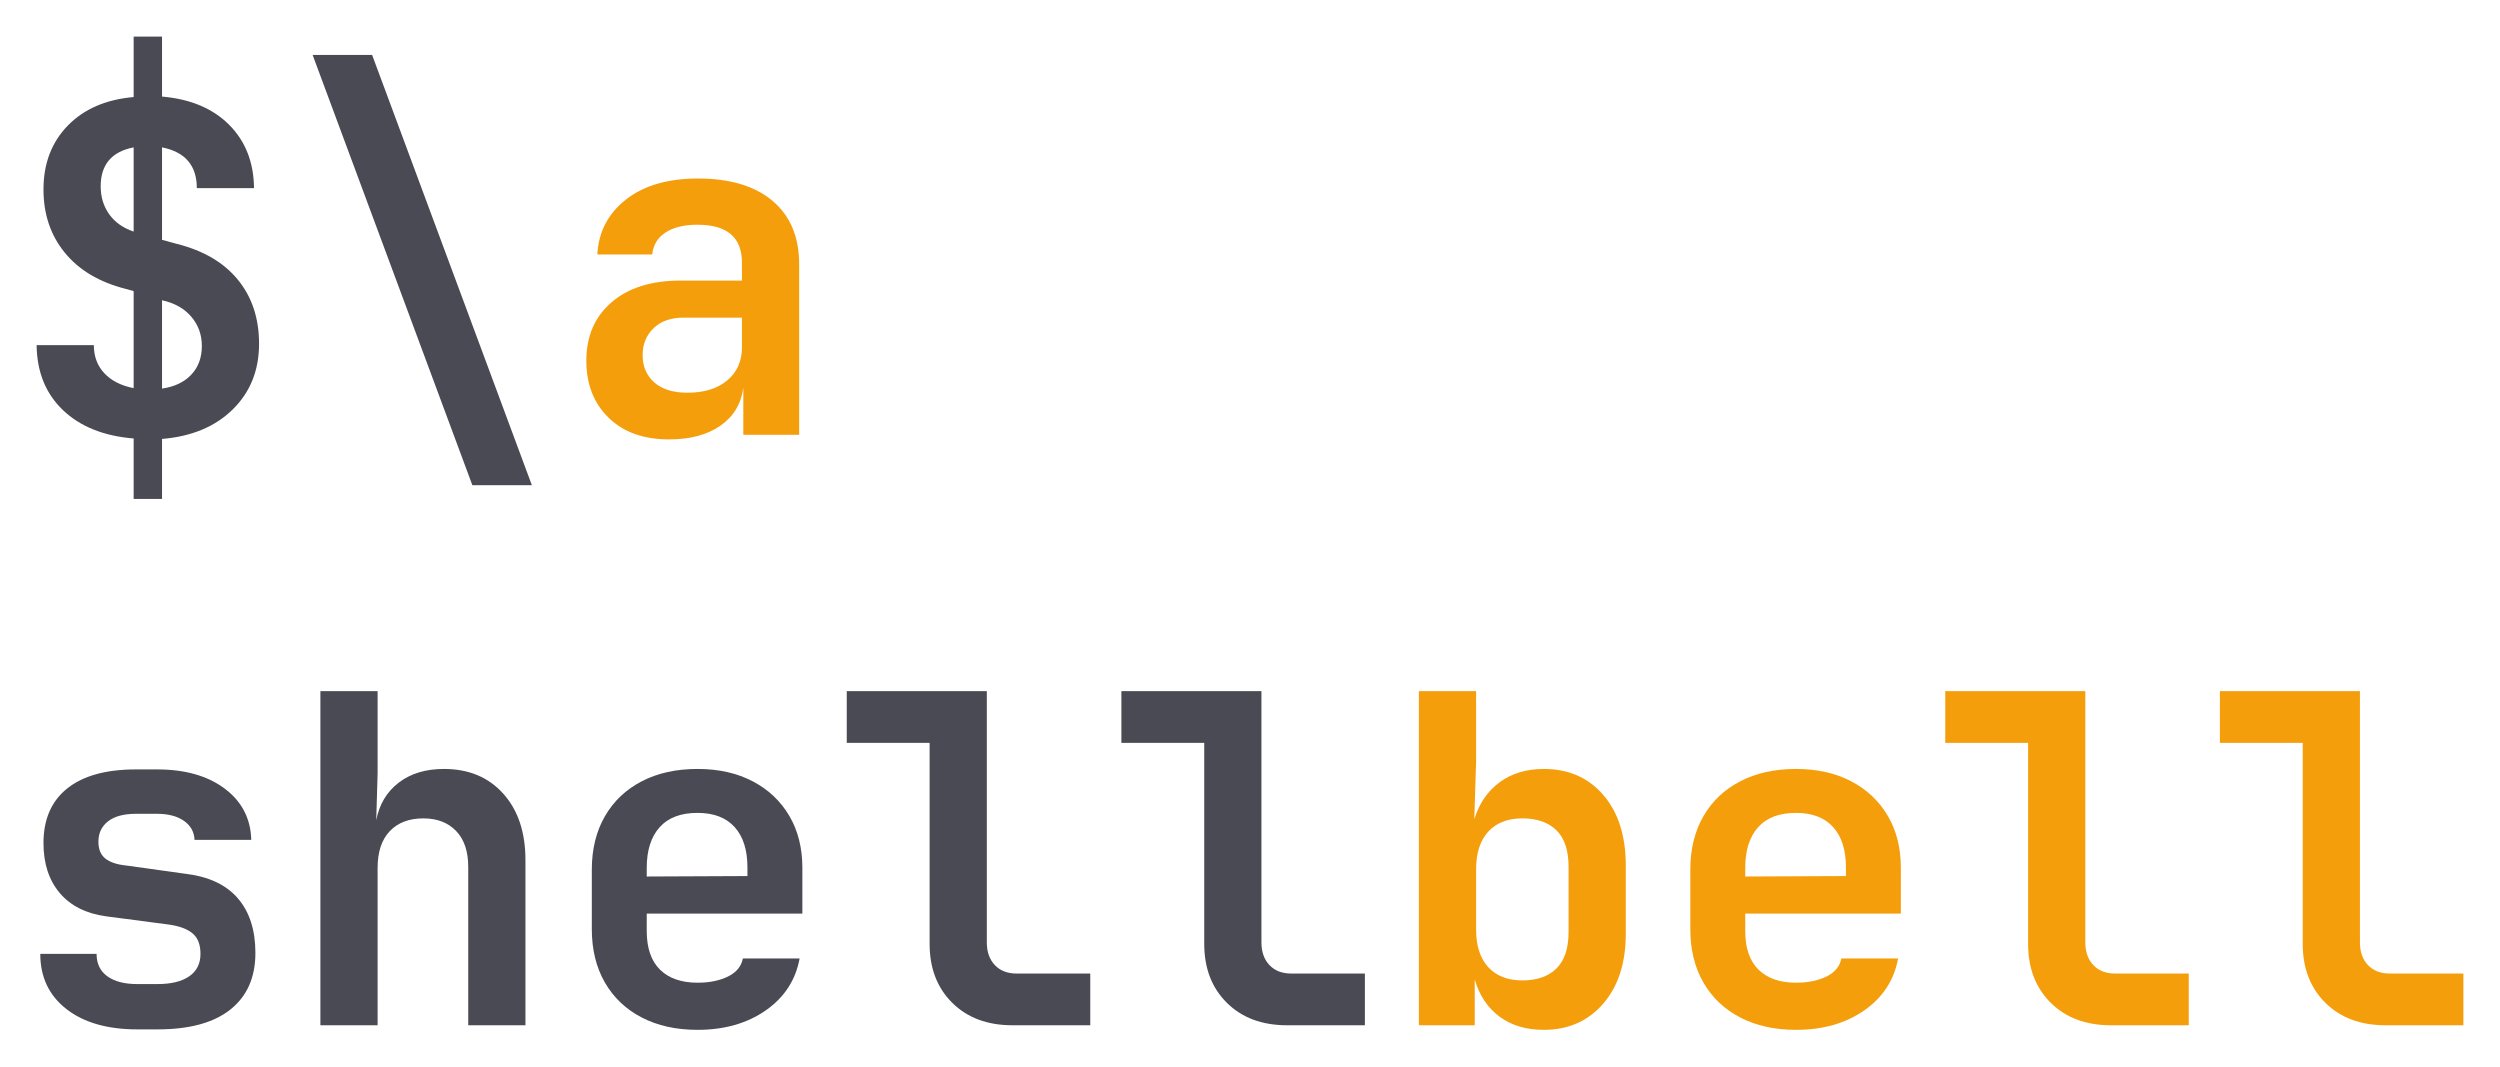
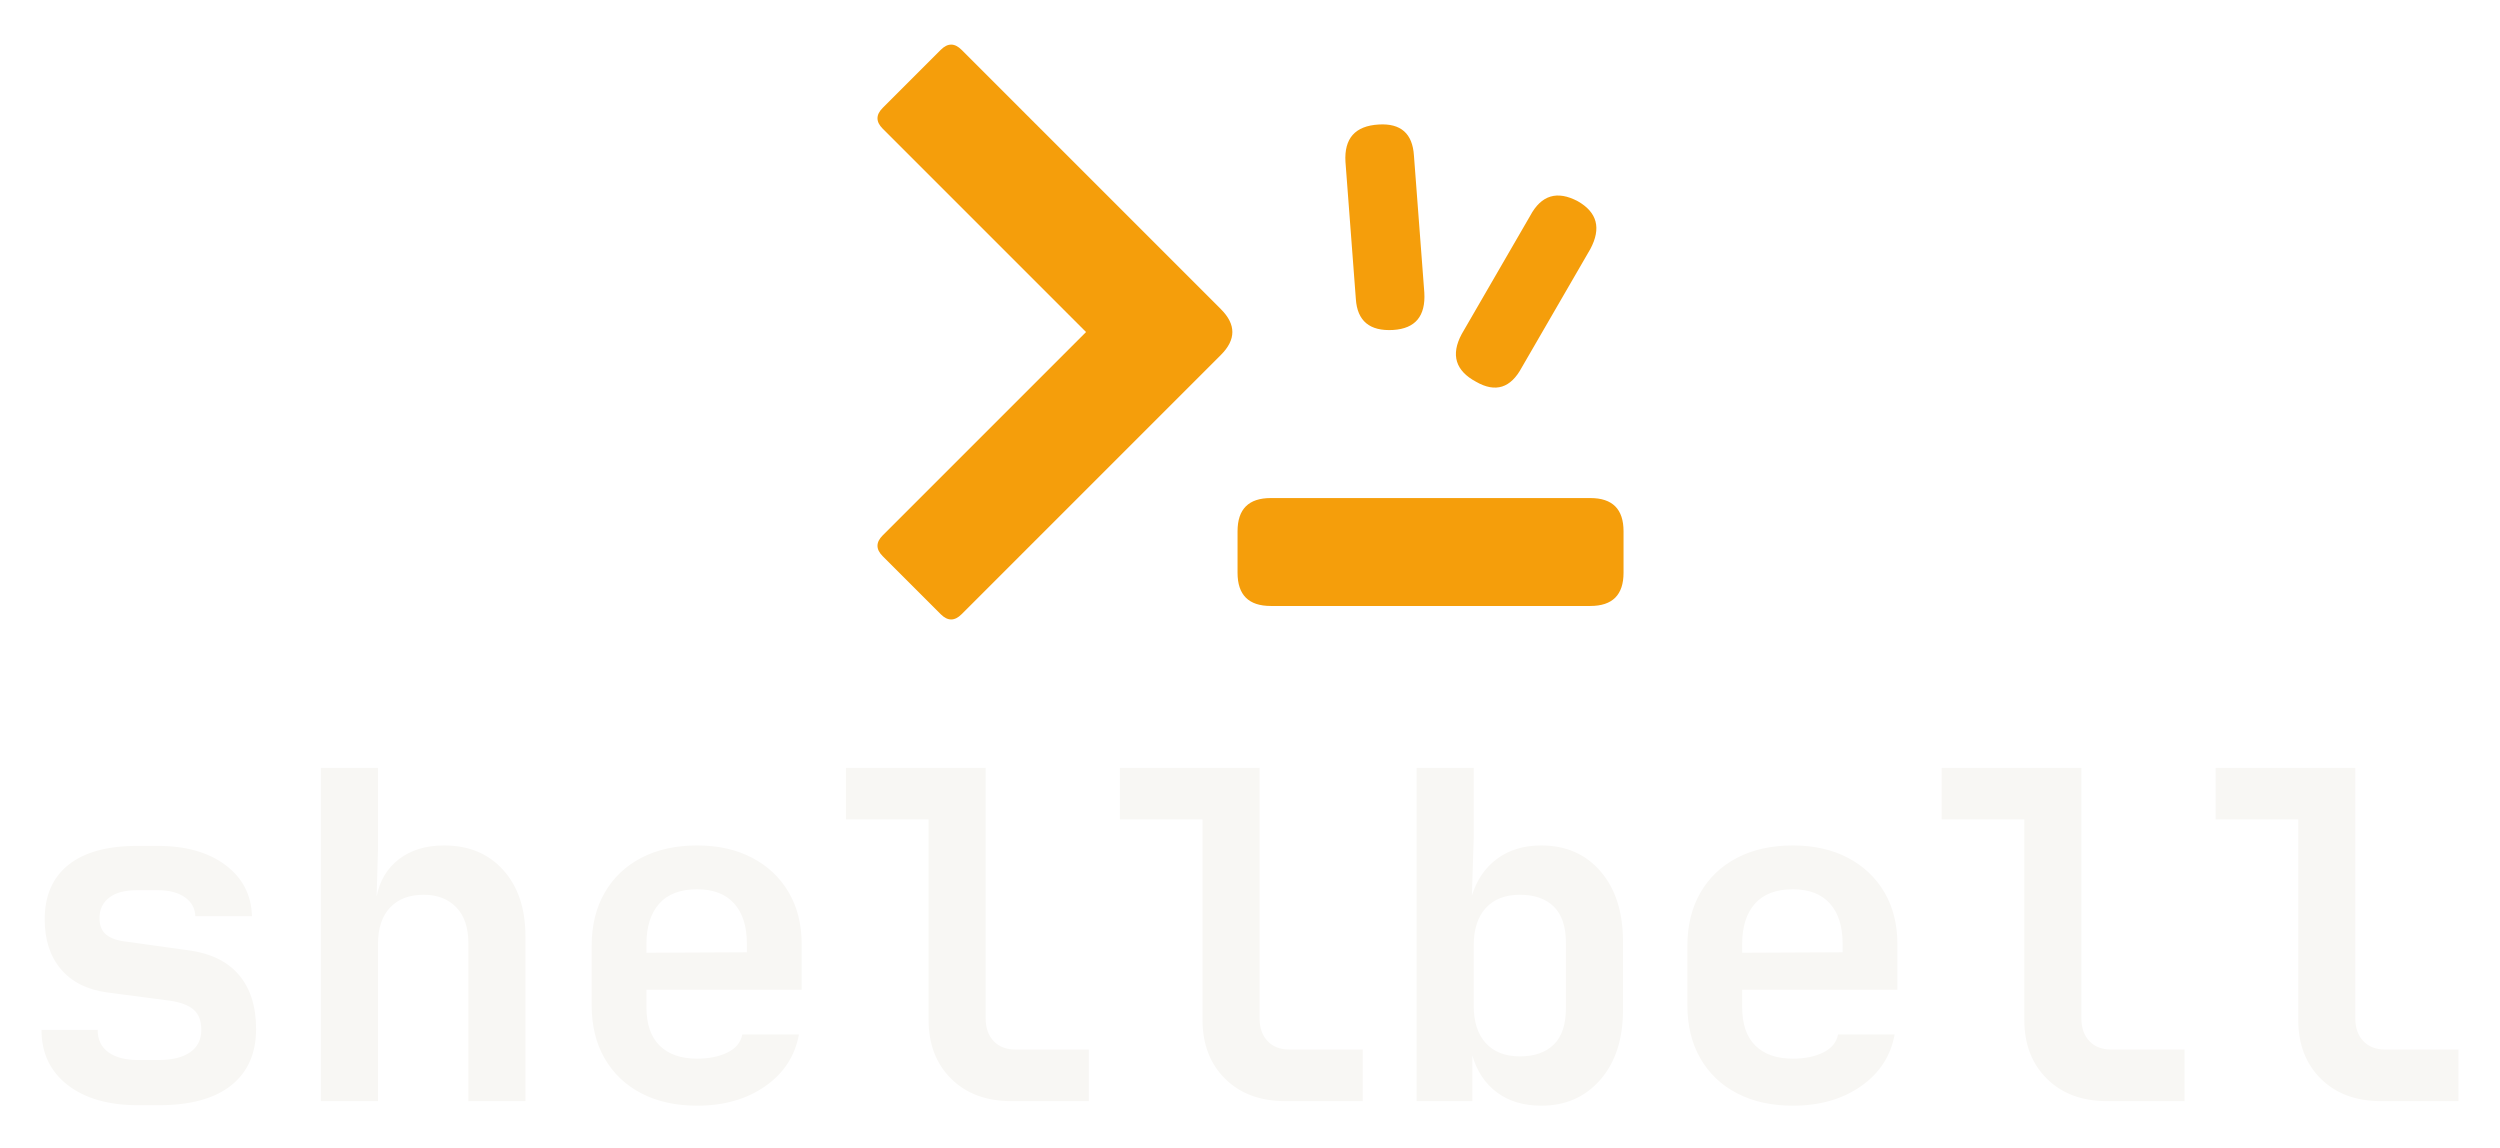
- <svg xmlns="http://www.w3.org/2000/svg" viewBox="-6.9 -285 1638.6 699">
-   <path d="M99.300 42L80.700 42L80.700 2.400Q51.300 0 34.350-16.200Q17.400-32.400 17.100-58.800L54.600-58.800Q54.600-47.700 61.500-40.350Q68.400-33 80.700-30.600L80.700-94.200L75.300-95.700Q49.500-102.300 35.550-119.400Q21.600-136.500 21.600-160.800Q21.600-186.300 37.500-202.650Q53.400-219 80.700-221.400L80.700-261L99.300-261L99.300-221.700Q127.200-219.300 143.250-203.250Q159.300-187.200 159.600-161.700L122.100-161.700Q122.100-183.900 99.300-188.400L99.300-127.800L109.200-125.100Q135.300-118.500 149.100-101.550Q162.900-84.600 162.900-59.700Q162.900-33.600 145.650-16.650Q128.400 0.300 99.300 2.700L99.300 42M59.100-162.900Q59.100-152.400 64.650-144.600Q70.200-136.800 80.700-133.200L80.700-188.400Q59.100-184.200 59.100-162.900M99.300-88.200L99.300-30.300Q111.600-32.100 118.500-39.450Q125.400-46.800 125.400-58.200Q125.400-69.300 118.500-77.400Q111.600-85.500 99.300-88.200" fill="#4A4A55" />
-   <path d="M341.700 33L302.700 33L198-249L237-249" fill="#4A4A55" />
-   <path d="M431.700 3Q406.500 3 391.950-11.250Q377.400-25.500 377.400-48.600Q377.400-72.600 393.900-86.850Q410.400-101.100 439.200-101.100L479.400-101.100L479.400-112.800Q479.400-137.700 450.300-137.700Q437.100-137.700 429.300-132.600Q421.500-127.500 420.600-118.200L384.600-118.200Q385.800-140.400 403.350-154.200Q420.900-168 450.600-168Q482.100-168 499.500-153.300Q516.900-138.600 516.900-111.900L516.900 0L480.300 0L480.300-30.900Q478.200-15 465.300-6Q452.400 3 431.700 3M443.700-27.600Q460.200-27.600 469.800-35.700Q479.400-43.800 479.400-57.300L479.400-76.800L441-76.800Q428.700-76.800 421.500-69.900Q414.300-63 414.300-52.200Q414.300-41.100 421.950-34.350Q429.600-27.600 443.700-27.600" fill="#F59E0B" />
-   <path d="M96.300 389.700L83.100 389.700Q53.700 389.700 36.600 376.350Q19.500 363 19.500 340.200L56.400 340.200Q56.400 349.800 63.450 354.900Q70.500 360 83.100 360L96.300 360Q109.800 360 117.150 354.900Q124.500 349.800 124.500 340.200Q124.500 331.200 119.400 326.850Q114.300 322.500 103.800 321L62.700 315.600Q42.900 312.900 32.250 300.300Q21.600 287.700 21.600 267.600Q21.600 244.200 37.200 231.750Q52.800 219.300 82.200 219.300L96 219.300Q123.600 219.300 140.400 231.900Q157.200 244.500 157.800 265.500L120.600 265.500Q120.300 257.700 113.700 253.050Q107.100 248.400 96 248.400L82.200 248.400Q70.200 248.400 63.900 253.350Q57.600 258.300 57.600 266.700Q57.600 274.200 62.250 277.800Q66.900 281.400 75.900 282.300L114.600 287.700Q137.400 290.400 148.950 303.750Q160.500 317.100 160.500 339.600Q160.500 363.600 144.150 376.650Q127.800 389.700 96.300 389.700" fill="#4A4A55" />
-   <path d="M240.600 387L203.100 387L203.100 168L240.600 168L240.600 222L239.700 252.600Q242.700 237 254.400 228Q266.100 219 284.100 219Q308.400 219 322.950 235.200Q337.500 251.400 337.500 278.700L337.500 387L300 387L300 283.200Q300 267.900 292.050 259.650Q284.100 251.400 270.600 251.400Q256.500 251.400 248.550 259.800Q240.600 268.200 240.600 283.800" fill="#4A4A55" />
-   <path d="M450.300 390Q429.300 390 413.700 381.900Q398.100 373.800 389.550 358.950Q381 344.100 381 324L381 285Q381 264.900 389.550 250.050Q398.100 235.200 413.700 227.100Q429.300 219 450.300 219Q471 219 486.450 227.100Q501.900 235.200 510.450 249.750Q519 264.300 519 283.800L519 313.800L417 313.800L417 325.200Q417 342 425.700 350.550Q434.400 359.100 450.300 359.100Q462 359.100 470.250 355.050Q478.500 351 480 343.200L517.200 343.200Q513.300 364.500 495 377.250Q476.700 390 450.300 390M417 283.800L417 289.500L483 289.200L483 283.500Q483 266.400 474.600 257.100Q466.200 247.800 450.300 247.800Q433.800 247.800 425.400 257.250Q417 266.700 417 283.800" fill="#4A4A55" />
-   <path d="M707.700 387L656.700 387Q632.100 387 617.250 372.300Q602.400 357.600 602.400 333.600L602.400 201.900L548.100 201.900L548.100 168L639.900 168L639.900 332.700Q639.900 342 645.150 347.550Q650.400 353.100 659.400 353.100L707.700 353.100" fill="#4A4A55" />
-   <path d="M887.700 387L836.700 387Q812.100 387 797.250 372.300Q782.400 357.600 782.400 333.600L782.400 201.900L728.100 201.900L728.100 168L819.900 168L819.900 332.700Q819.900 342 825.150 347.550Q830.400 353.100 839.400 353.100L887.700 353.100" fill="#4A4A55" />
-   <path d="M1005 390Q987.600 390 975.900 381.300Q964.200 372.600 959.700 357L959.700 387L923.100 387L923.100 168L960.600 168L960.600 214.200L959.400 252Q964.200 236.400 976.050 227.700Q987.900 219 1005 219Q1029.300 219 1044 236.100Q1058.700 253.200 1058.700 282.300L1058.700 327Q1058.700 355.800 1043.850 372.900Q1029 390 1005 390M990.900 357.600Q1005.300 357.600 1013.250 349.800Q1021.200 342 1021.200 325.800L1021.200 283.200Q1021.200 267 1013.250 259.200Q1005.300 251.400 990.900 251.400Q976.500 251.400 968.550 260.100Q960.600 268.800 960.600 284.700L960.600 324.300Q960.600 340.200 968.550 348.900Q976.500 357.600 990.900 357.600" fill="#F59E0B" />
-   <path d="M1170.300 390Q1149.300 390 1133.700 381.900Q1118.100 373.800 1109.550 358.950Q1101 344.100 1101 324L1101 285Q1101 264.900 1109.550 250.050Q1118.100 235.200 1133.700 227.100Q1149.300 219 1170.300 219Q1191 219 1206.450 227.100Q1221.900 235.200 1230.450 249.750Q1239 264.300 1239 283.800L1239 313.800L1137 313.800L1137 325.200Q1137 342 1145.700 350.550Q1154.400 359.100 1170.300 359.100Q1182 359.100 1190.250 355.050Q1198.500 351 1200 343.200L1237.200 343.200Q1233.300 364.500 1215 377.250Q1196.700 390 1170.300 390M1137 283.800L1137 289.500L1203 289.200L1203 283.500Q1203 266.400 1194.600 257.100Q1186.200 247.800 1170.300 247.800Q1153.800 247.800 1145.400 257.250Q1137 266.700 1137 283.800" fill="#F59E0B" />
-   <path d="M1427.700 387L1376.700 387Q1352.100 387 1337.250 372.300Q1322.400 357.600 1322.400 333.600L1322.400 201.900L1268.100 201.900L1268.100 168L1359.900 168L1359.900 332.700Q1359.900 342 1365.150 347.550Q1370.400 353.100 1379.400 353.100L1427.700 353.100" fill="#F59E0B" />
-   <path d="M1607.700 387L1556.700 387Q1532.100 387 1517.250 372.300Q1502.400 357.600 1502.400 333.600L1502.400 201.900L1448.100 201.900L1448.100 168L1539.900 168L1539.900 332.700Q1539.900 342 1545.150 347.550Q1550.400 353.100 1559.400 353.100L1607.700 353.100" fill="#F59E0B" />
+ <svg xmlns="http://www.w3.org/2000/svg" viewBox="0 0 1204.68 552.8">
+   <g transform="translate(422.34 20)">
+     <path d="M31 4Q36 -1 41 4L166 129Q177 140 166 151L41 276Q36 281 31 276L3 248Q-2 243 3 238L101 140L3 42Q-2 37 3 32Z" fill="#F59E0B" />
+     <path d="M190 220H344Q360 220 360 236V256Q360 272 344 272H190Q174 272 174 256V236Q174 220 190 220Z" fill="#F59E0B" />
+     <path d="M242 40Q258 39 259 55L264 121Q265 138 249 139Q232 140 231 124L226 58Q225 41 242 40Z" fill="#F59E0B" />
+     <path d="M338 77Q352 85 344 100L311 157Q303 172 289 164Q274 156 282 141L315 84Q323 69 338 77Z" fill="#F59E0B" />
+   </g>
+   <g transform="translate(5.7 530.6)">
+     <path d="M70.620 1.980L60.940 1.980Q39.380 1.980 26.840-7.810Q14.300-17.600 14.300-34.320L41.360-34.320Q41.360-27.280 46.530-23.540Q51.700-19.800 60.940-19.800L70.620-19.800Q80.520-19.800 85.910-23.540Q91.300-27.280 91.300-34.320Q91.300-40.920 87.560-44.110Q83.820-47.300 76.120-48.400L45.980-52.360Q31.460-54.340 23.650-63.580Q15.840-72.820 15.840-87.560Q15.840-104.720 27.280-113.850Q38.720-122.980 60.280-122.980L70.400-122.980Q90.640-122.980 102.960-113.740Q115.280-104.500 115.720-89.100L88.440-89.100Q88.220-94.820 83.380-98.230Q78.540-101.640 70.400-101.640L60.280-101.640Q51.480-101.640 46.860-98.010Q42.240-94.380 42.240-88.220Q42.240-82.720 45.650-80.080Q49.060-77.440 55.660-76.780L84.040-72.820Q100.760-70.840 109.230-61.050Q117.700-51.260 117.700-34.760Q117.700-17.160 105.710-7.590Q93.720 1.980 70.620 1.980M176.440 0L148.940 0L148.940-160.600L176.440-160.600L176.440-121L175.780-98.560Q177.980-110 186.560-116.600Q195.140-123.200 208.340-123.200Q226.160-123.200 236.830-111.320Q247.500-99.440 247.500-79.420L247.500 0L220 0L220-76.120Q220-87.340 214.170-93.390Q208.340-99.440 198.440-99.440Q188.100-99.440 182.270-93.280Q176.440-87.120 176.440-75.680L176.440 0M330.220 2.200Q314.820 2.200 303.380-3.740Q291.940-9.680 285.670-20.570Q279.400-31.460 279.400-46.200L279.400-74.800Q279.400-89.540 285.670-100.430Q291.940-111.320 303.380-117.260Q314.820-123.200 330.220-123.200Q345.400-123.200 356.730-117.260Q368.060-111.320 374.330-100.650Q380.600-89.980 380.600-75.680L380.600-53.680L305.800-53.680L305.800-45.320Q305.800-33 312.180-26.730Q318.560-20.460 330.220-20.460Q338.800-20.460 344.850-23.430Q350.900-26.400 352-32.120L379.280-32.120Q376.420-16.500 363-7.150Q349.580 2.200 330.220 2.200M305.800-75.680L305.800-71.500L354.200-71.720L354.200-75.900Q354.200-88.440 348.040-95.260Q341.880-102.080 330.220-102.080Q318.120-102.080 311.960-95.150Q305.800-88.220 305.800-75.680M518.980 0L481.580 0Q463.540 0 452.650-10.780Q441.760-21.560 441.760-39.160L441.760-135.740L401.940-135.740L401.940-160.600L469.260-160.600L469.260-39.820Q469.260-33 473.110-28.930Q476.960-24.860 483.560-24.860L518.980-24.860L518.980 0M650.980 0L613.580 0Q595.540 0 584.650-10.780Q573.760-21.560 573.760-39.160L573.760-135.740L533.940-135.740L533.940-160.600L601.260-160.600L601.260-39.820Q601.260-33 605.110-28.930Q608.960-24.860 615.560-24.860L650.980-24.860L650.980 0M737 2.200Q724.240 2.200 715.660-4.180Q707.080-10.560 703.780-22L703.780 0L676.940 0L676.940-160.600L704.440-160.600L704.440-126.720L703.560-99Q707.080-110.440 715.770-116.820Q724.460-123.200 737-123.200Q754.820-123.200 765.600-110.660Q776.380-98.120 776.380-76.780L776.380-44Q776.380-22.880 765.490-10.340Q754.600 2.200 737 2.200M726.660-21.560Q737.220-21.560 743.050-27.280Q748.880-33 748.880-44.880L748.880-76.120Q748.880-88 743.050-93.720Q737.220-99.440 726.660-99.440Q716.100-99.440 710.270-93.060Q704.440-86.680 704.440-75.020L704.440-45.980Q704.440-34.320 710.270-27.940Q716.100-21.560 726.660-21.560M858.220 2.200Q842.820 2.200 831.380-3.740Q819.940-9.680 813.670-20.570Q807.400-31.460 807.400-46.200L807.400-74.800Q807.400-89.540 813.670-100.430Q819.940-111.320 831.380-117.260Q842.820-123.200 858.220-123.200Q873.400-123.200 884.730-117.260Q896.060-111.320 902.330-100.650Q908.600-89.980 908.600-75.680L908.600-53.680L833.800-53.680L833.800-45.320Q833.800-33 840.180-26.730Q846.560-20.460 858.220-20.460Q866.800-20.460 872.850-23.430Q878.900-26.400 880-32.120L907.280-32.120Q904.420-16.500 891-7.150Q877.580 2.200 858.220 2.200M833.800-75.680L833.800-71.500L882.200-71.720L882.200-75.900Q882.200-88.440 876.040-95.260Q869.880-102.080 858.220-102.080Q846.120-102.080 839.960-95.150Q833.800-88.220 833.800-75.680M1046.980 0L1009.580 0Q991.540 0 980.650-10.780Q969.760-21.560 969.760-39.160L969.760-135.740L929.940-135.740L929.940-160.600L997.260-160.600L997.260-39.820Q997.260-33 1001.110-28.930Q1004.960-24.860 1011.560-24.860L1046.980-24.860L1046.980 0M1178.980 0L1141.580 0Q1123.540 0 1112.650-10.780Q1101.760-21.560 1101.760-39.160L1101.760-135.740L1061.940-135.740L1061.940-160.600L1129.260-160.600L1129.260-39.820Q1129.260-33 1133.110-28.930Q1136.960-24.860 1143.560-24.860L1178.980-24.860" fill="#F8F7F4" />
+   </g>
</svg>
